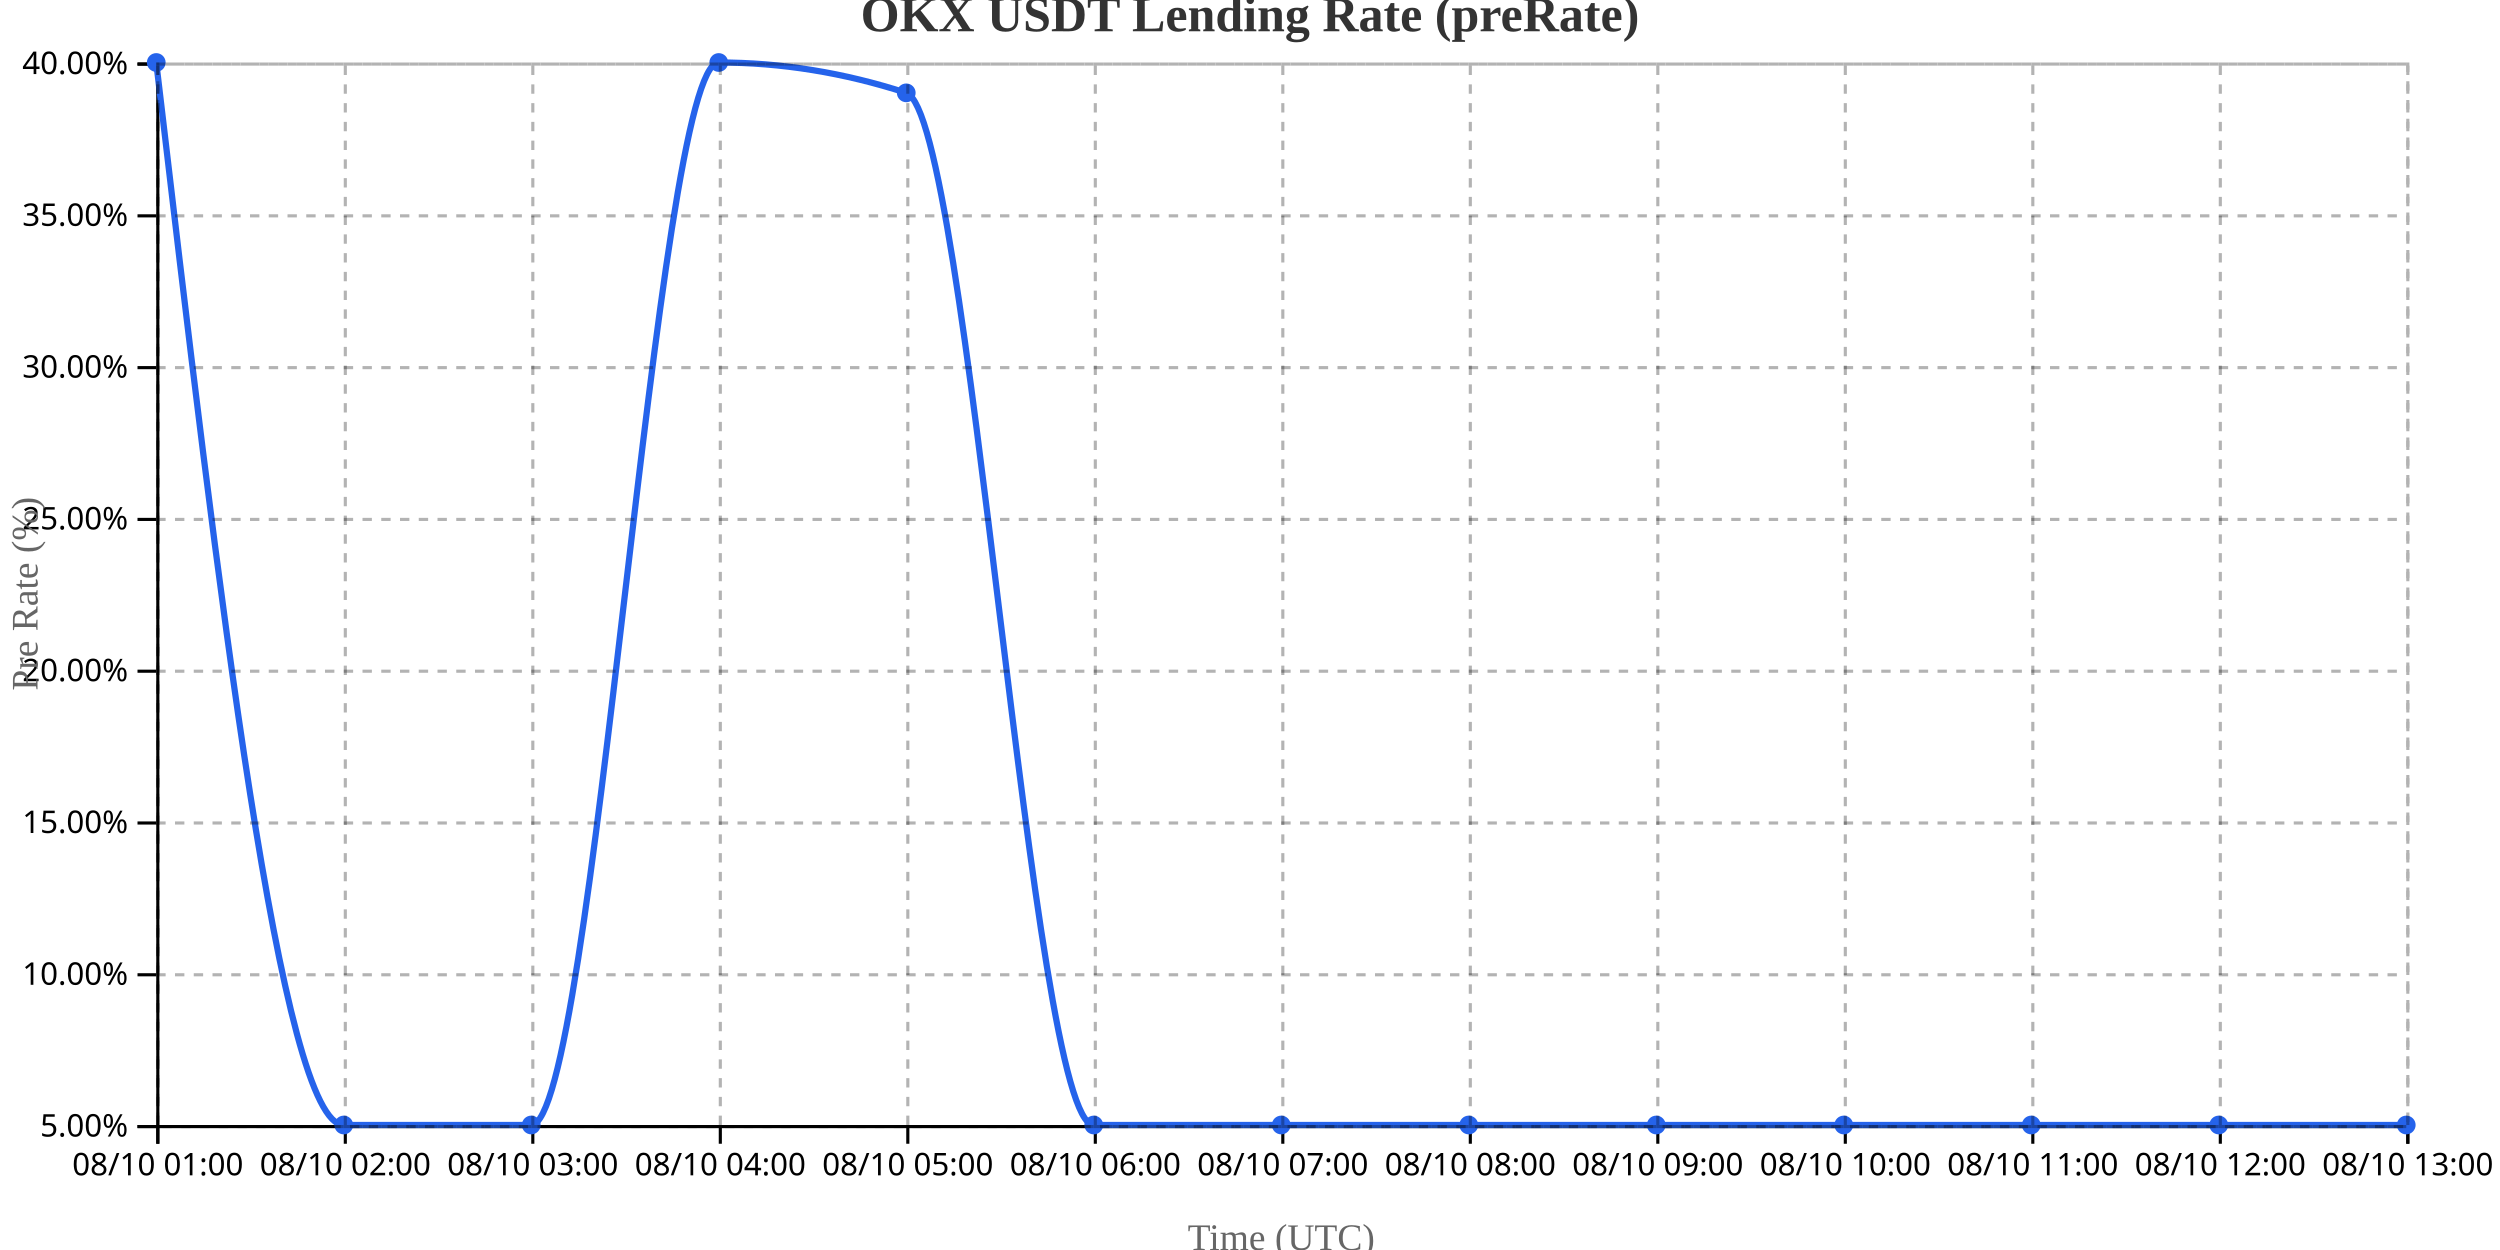
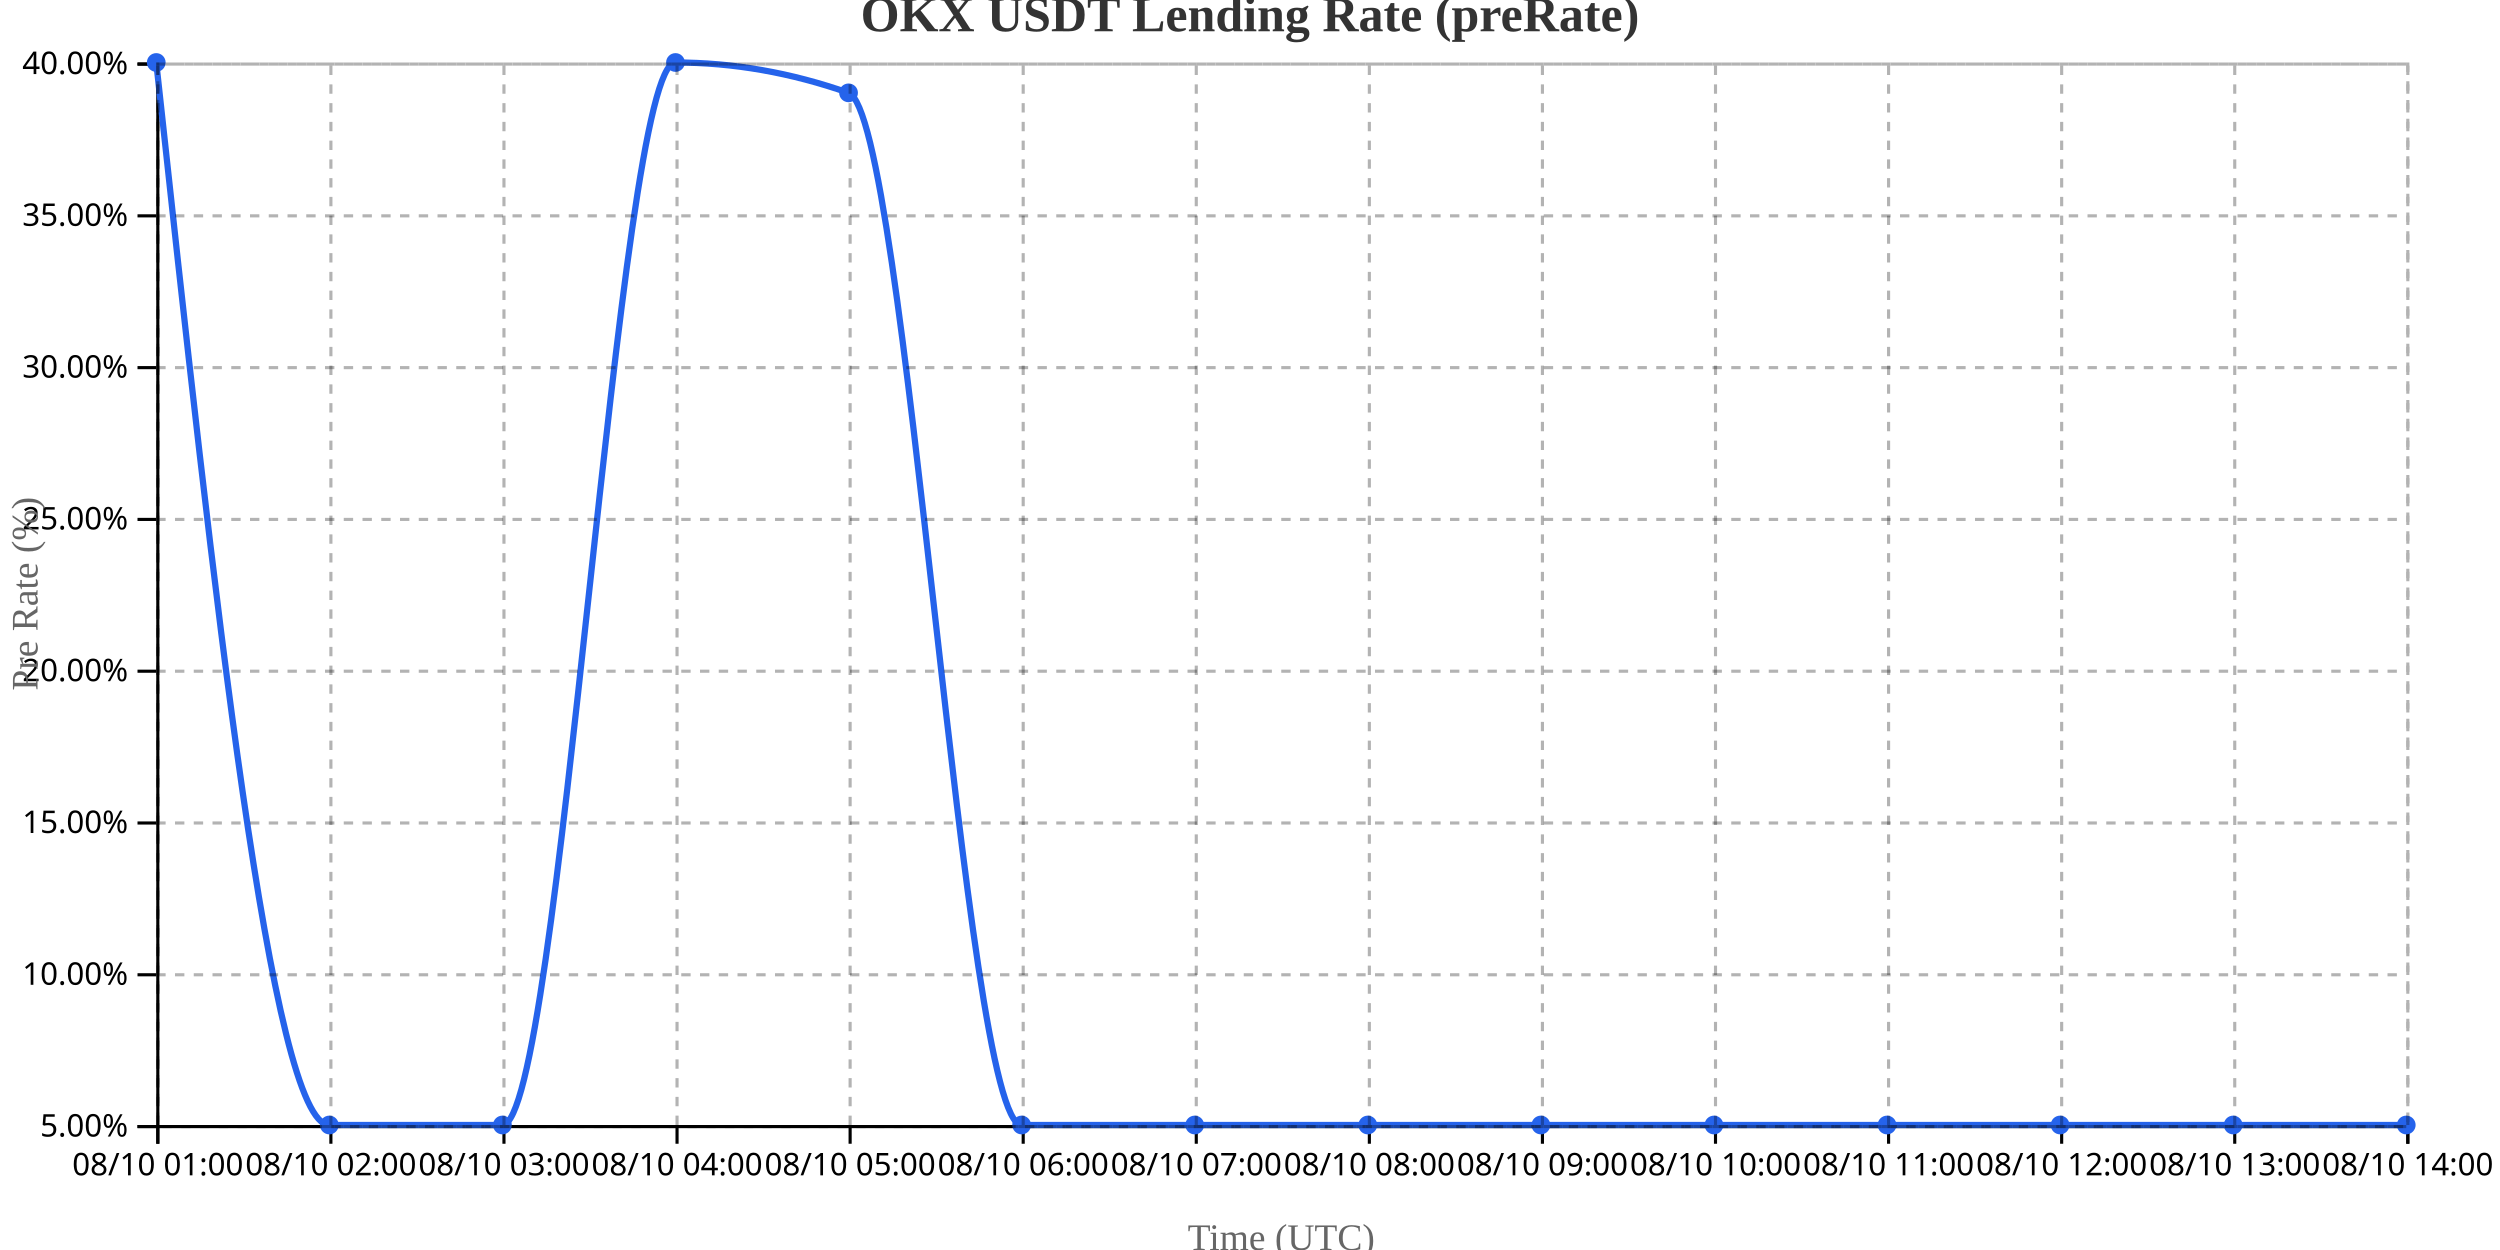
<svg xmlns="http://www.w3.org/2000/svg" width="800" height="400">
  <g transform="translate(50,20)">
    <g transform="translate(0,340)" fill="none" font-size="10" font-family="sans-serif" text-anchor="middle">
      <path class="domain" stroke="currentColor" d="M0.5,6V0.5H720.5V6" />
      <g class="tick" opacity="1" transform="translate(0.5,0)">
        <line stroke="currentColor" y2="6" />
        <text fill="currentColor" y="9" dy="0.71em">08/10 01:00</text>
      </g>
-       <g class="tick" opacity="1" transform="translate(60.5,0)">
+       <g class="tick" opacity="1" transform="translate(55.88462,0)">
        <line stroke="currentColor" y2="6" />
        <text fill="currentColor" y="9" dy="0.71em">08/10 02:00</text>
      </g>
-       <g class="tick" opacity="1" transform="translate(120.5,0)">
+       <g class="tick" opacity="1" transform="translate(111.2692,0)">
        <line stroke="currentColor" y2="6" />
        <text fill="currentColor" y="9" dy="0.71em">08/10 03:00</text>
      </g>
-       <g class="tick" opacity="1" transform="translate(180.5,0)">
+       <g class="tick" opacity="1" transform="translate(166.6538,0)">
        <line stroke="currentColor" y2="6" />
        <text fill="currentColor" y="9" dy="0.71em">08/10 04:00</text>
      </g>
-       <g class="tick" opacity="1" transform="translate(240.5,0)">
+       <g class="tick" opacity="1" transform="translate(222.0385,0)">
        <line stroke="currentColor" y2="6" />
        <text fill="currentColor" y="9" dy="0.71em">08/10 05:00</text>
      </g>
-       <g class="tick" opacity="1" transform="translate(300.5,0)">
+       <g class="tick" opacity="1" transform="translate(277.4231,0)">
        <line stroke="currentColor" y2="6" />
        <text fill="currentColor" y="9" dy="0.71em">08/10 06:00</text>
      </g>
-       <g class="tick" opacity="1" transform="translate(360.5,0)">
+       <g class="tick" opacity="1" transform="translate(332.8077,0)">
        <line stroke="currentColor" y2="6" />
        <text fill="currentColor" y="9" dy="0.71em">08/10 07:00</text>
      </g>
-       <g class="tick" opacity="1" transform="translate(420.5,0)">
+       <g class="tick" opacity="1" transform="translate(388.1923,0)">
        <line stroke="currentColor" y2="6" />
        <text fill="currentColor" y="9" dy="0.71em">08/10 08:00</text>
      </g>
-       <g class="tick" opacity="1" transform="translate(480.5,0)">
+       <g class="tick" opacity="1" transform="translate(443.5769,0)">
        <line stroke="currentColor" y2="6" />
        <text fill="currentColor" y="9" dy="0.71em">08/10 09:00</text>
      </g>
-       <g class="tick" opacity="1" transform="translate(540.5,0)">
+       <g class="tick" opacity="1" transform="translate(498.9615,0)">
        <line stroke="currentColor" y2="6" />
        <text fill="currentColor" y="9" dy="0.71em">08/10 10:00</text>
      </g>
-       <g class="tick" opacity="1" transform="translate(600.5,0)">
+       <g class="tick" opacity="1" transform="translate(554.3462,0)">
        <line stroke="currentColor" y2="6" />
        <text fill="currentColor" y="9" dy="0.71em">08/10 11:00</text>
      </g>
-       <g class="tick" opacity="1" transform="translate(660.5,0)">
+       <g class="tick" opacity="1" transform="translate(609.7308,0)">
        <line stroke="currentColor" y2="6" />
        <text fill="currentColor" y="9" dy="0.71em">08/10 12:00</text>
      </g>
+       <g class="tick" opacity="1" transform="translate(665.1154,0)">
+         <line stroke="currentColor" y2="6" />
+         <text fill="currentColor" y="9" dy="0.71em">08/10 13:00</text>
+       </g>
      <g class="tick" opacity="1" transform="translate(720.5,0)">
        <line stroke="currentColor" y2="6" />
-         <text fill="currentColor" y="9" dy="0.71em">08/10 13:00</text>
+         <text fill="currentColor" y="9" dy="0.71em">08/10 14:00</text>
      </g>
    </g>
    <g fill="none" font-size="10" font-family="sans-serif" text-anchor="end">
      <path class="domain" stroke="currentColor" d="M-6,340.5H0.5V0.5H-6" />
      <g class="tick" opacity="1" transform="translate(0,340.5)">
        <line stroke="currentColor" x2="-6" />
        <text fill="currentColor" x="-9" dy="0.32em">5.00%</text>
      </g>
      <g class="tick" opacity="1" transform="translate(0,291.9286)">
        <line stroke="currentColor" x2="-6" />
        <text fill="currentColor" x="-9" dy="0.32em">10.00%</text>
      </g>
      <g class="tick" opacity="1" transform="translate(0,243.3571)">
        <line stroke="currentColor" x2="-6" />
        <text fill="currentColor" x="-9" dy="0.32em">15.00%</text>
      </g>
      <g class="tick" opacity="1" transform="translate(0,194.7857)">
        <line stroke="currentColor" x2="-6" />
        <text fill="currentColor" x="-9" dy="0.32em">20.00%</text>
      </g>
      <g class="tick" opacity="1" transform="translate(0,146.2143)">
        <line stroke="currentColor" x2="-6" />
        <text fill="currentColor" x="-9" dy="0.32em">25.00%</text>
      </g>
      <g class="tick" opacity="1" transform="translate(0,97.64286)">
        <line stroke="currentColor" x2="-6" />
        <text fill="currentColor" x="-9" dy="0.32em">30.00%</text>
      </g>
      <g class="tick" opacity="1" transform="translate(0,49.07143)">
        <line stroke="currentColor" x2="-6" />
        <text fill="currentColor" x="-9" dy="0.32em">35.00%</text>
      </g>
      <g class="tick" opacity="1" transform="translate(0,0.5)">
        <line stroke="currentColor" x2="-6" />
        <text fill="currentColor" x="-9" dy="0.32em">40.00%</text>
      </g>
    </g>
    <text transform="rotate(-90)" y="-50" x="-170" dy="1em" style="text-anchor: middle; font-size: 12px; fill: #666;">Pre Rate (%)</text>
    <text transform="translate(360, 380)" style="text-anchor: middle; font-size: 12px; fill: #666;">Time (UTC)</text>
-     <path fill="none" stroke="#2563eb" stroke-width="2" d="M0,0C20,170,40,340,60,340C80,340,100,340,120,340C140,340,160,0,180,0C200,0,220,3.238,240,9.714C260,16.19,280,340,300,340C320,340,340,340,360,340C380,340,400,340,420,340C440,340,460,340,480,340C500,340,520,340,540,340C560,340,580,340,600,340C620,340,640,340,660,340C680,340,700,340,720,340" />
+     <path fill="none" stroke="#2563eb" stroke-width="2" d="M0,0C18.462,170,36.923,340,55.385,340C73.846,340,92.308,340,110.769,340C129.231,340,147.692,0,166.154,0C184.615,0,203.077,3.238,221.538,9.714C240,16.19,258.462,340,276.923,340C295.385,340,313.846,340,332.308,340C350.769,340,369.231,340,387.692,340C406.154,340,424.615,340,443.077,340C461.538,340,480,340,498.462,340C516.923,340,535.385,340,553.846,340C572.308,340,590.769,340,609.231,340C627.692,340,646.154,340,664.615,340C683.077,340,701.538,340,720,340" />
    <circle class="dot" cx="0" cy="0" r="3" fill="#2563eb" />
-     <circle class="dot" cx="60" cy="340" r="3" fill="#2563eb" />
-     <circle class="dot" cx="120" cy="340" r="3" fill="#2563eb" />
-     <circle class="dot" cx="180" cy="0" r="3" fill="#2563eb" />
-     <circle class="dot" cx="240" cy="9.714" r="3" fill="#2563eb" />
-     <circle class="dot" cx="300" cy="340" r="3" fill="#2563eb" />
-     <circle class="dot" cx="360" cy="340" r="3" fill="#2563eb" />
-     <circle class="dot" cx="420" cy="340" r="3" fill="#2563eb" />
-     <circle class="dot" cx="480" cy="340" r="3" fill="#2563eb" />
-     <circle class="dot" cx="540" cy="340" r="3" fill="#2563eb" />
-     <circle class="dot" cx="600" cy="340" r="3" fill="#2563eb" />
-     <circle class="dot" cx="660" cy="340" r="3" fill="#2563eb" />
+     <circle class="dot" cx="55.385" cy="340" r="3" fill="#2563eb" />
+     <circle class="dot" cx="110.769" cy="340" r="3" fill="#2563eb" />
+     <circle class="dot" cx="166.154" cy="0" r="3" fill="#2563eb" />
+     <circle class="dot" cx="221.538" cy="9.714" r="3" fill="#2563eb" />
+     <circle class="dot" cx="276.923" cy="340" r="3" fill="#2563eb" />
+     <circle class="dot" cx="332.308" cy="340" r="3" fill="#2563eb" />
+     <circle class="dot" cx="387.692" cy="340" r="3" fill="#2563eb" />
+     <circle class="dot" cx="443.077" cy="340" r="3" fill="#2563eb" />
+     <circle class="dot" cx="498.462" cy="340" r="3" fill="#2563eb" />
+     <circle class="dot" cx="553.846" cy="340" r="3" fill="#2563eb" />
+     <circle class="dot" cx="609.231" cy="340" r="3" fill="#2563eb" />
+     <circle class="dot" cx="664.615" cy="340" r="3" fill="#2563eb" />
    <circle class="dot" cx="720" cy="340" r="3" fill="#2563eb" />
    <g class="grid" transform="translate(0,340)" fill="none" font-size="10" font-family="sans-serif" text-anchor="middle" style="stroke-dasharray: 3,3; opacity: 0.3;">
      <path class="domain" stroke="currentColor" d="M0.5,-340V0.5H720.5V-340" />
      <g class="tick" opacity="1" transform="translate(0.5,0)">
        <line stroke="currentColor" y2="-340" />
        <text fill="currentColor" y="3" dy="0.71em" />
      </g>
-       <g class="tick" opacity="1" transform="translate(60.5,0)">
-         <line stroke="currentColor" y2="-340" />
-         <text fill="currentColor" y="3" dy="0.71em" />
-       </g>
-       <g class="tick" opacity="1" transform="translate(120.5,0)">
-         <line stroke="currentColor" y2="-340" />
-         <text fill="currentColor" y="3" dy="0.71em" />
-       </g>
-       <g class="tick" opacity="1" transform="translate(180.5,0)">
-         <line stroke="currentColor" y2="-340" />
-         <text fill="currentColor" y="3" dy="0.71em" />
-       </g>
-       <g class="tick" opacity="1" transform="translate(240.5,0)">
-         <line stroke="currentColor" y2="-340" />
-         <text fill="currentColor" y="3" dy="0.71em" />
-       </g>
-       <g class="tick" opacity="1" transform="translate(300.5,0)">
-         <line stroke="currentColor" y2="-340" />
-         <text fill="currentColor" y="3" dy="0.71em" />
-       </g>
-       <g class="tick" opacity="1" transform="translate(360.5,0)">
-         <line stroke="currentColor" y2="-340" />
-         <text fill="currentColor" y="3" dy="0.71em" />
-       </g>
-       <g class="tick" opacity="1" transform="translate(420.5,0)">
-         <line stroke="currentColor" y2="-340" />
-         <text fill="currentColor" y="3" dy="0.71em" />
-       </g>
-       <g class="tick" opacity="1" transform="translate(480.5,0)">
-         <line stroke="currentColor" y2="-340" />
-         <text fill="currentColor" y="3" dy="0.71em" />
-       </g>
-       <g class="tick" opacity="1" transform="translate(540.5,0)">
-         <line stroke="currentColor" y2="-340" />
-         <text fill="currentColor" y="3" dy="0.71em" />
-       </g>
-       <g class="tick" opacity="1" transform="translate(600.5,0)">
-         <line stroke="currentColor" y2="-340" />
-         <text fill="currentColor" y="3" dy="0.71em" />
-       </g>
-       <g class="tick" opacity="1" transform="translate(660.5,0)">
+       <g class="tick" opacity="1" transform="translate(55.88462,0)">
+         <line stroke="currentColor" y2="-340" />
+         <text fill="currentColor" y="3" dy="0.71em" />
+       </g>
+       <g class="tick" opacity="1" transform="translate(111.2692,0)">
+         <line stroke="currentColor" y2="-340" />
+         <text fill="currentColor" y="3" dy="0.71em" />
+       </g>
+       <g class="tick" opacity="1" transform="translate(166.6538,0)">
+         <line stroke="currentColor" y2="-340" />
+         <text fill="currentColor" y="3" dy="0.71em" />
+       </g>
+       <g class="tick" opacity="1" transform="translate(222.0385,0)">
+         <line stroke="currentColor" y2="-340" />
+         <text fill="currentColor" y="3" dy="0.71em" />
+       </g>
+       <g class="tick" opacity="1" transform="translate(277.4231,0)">
+         <line stroke="currentColor" y2="-340" />
+         <text fill="currentColor" y="3" dy="0.71em" />
+       </g>
+       <g class="tick" opacity="1" transform="translate(332.8077,0)">
+         <line stroke="currentColor" y2="-340" />
+         <text fill="currentColor" y="3" dy="0.71em" />
+       </g>
+       <g class="tick" opacity="1" transform="translate(388.1923,0)">
+         <line stroke="currentColor" y2="-340" />
+         <text fill="currentColor" y="3" dy="0.71em" />
+       </g>
+       <g class="tick" opacity="1" transform="translate(443.5769,0)">
+         <line stroke="currentColor" y2="-340" />
+         <text fill="currentColor" y="3" dy="0.71em" />
+       </g>
+       <g class="tick" opacity="1" transform="translate(498.9615,0)">
+         <line stroke="currentColor" y2="-340" />
+         <text fill="currentColor" y="3" dy="0.71em" />
+       </g>
+       <g class="tick" opacity="1" transform="translate(554.3462,0)">
+         <line stroke="currentColor" y2="-340" />
+         <text fill="currentColor" y="3" dy="0.71em" />
+       </g>
+       <g class="tick" opacity="1" transform="translate(609.7308,0)">
+         <line stroke="currentColor" y2="-340" />
+         <text fill="currentColor" y="3" dy="0.71em" />
+       </g>
+       <g class="tick" opacity="1" transform="translate(665.1154,0)">
        <line stroke="currentColor" y2="-340" />
        <text fill="currentColor" y="3" dy="0.71em" />
      </g>
      <g class="tick" opacity="1" transform="translate(720.5,0)">
        <line stroke="currentColor" y2="-340" />
        <text fill="currentColor" y="3" dy="0.71em" />
      </g>
    </g>
    <g class="grid" fill="none" font-size="10" font-family="sans-serif" text-anchor="end" style="stroke-dasharray: 3,3; opacity: 0.3;">
      <path class="domain" stroke="currentColor" d="M720,340.5H0.5V0.5H720" />
      <g class="tick" opacity="1" transform="translate(0,340.5)">
        <line stroke="currentColor" x2="720" />
        <text fill="currentColor" x="-3" dy="0.32em" />
      </g>
      <g class="tick" opacity="1" transform="translate(0,291.9286)">
        <line stroke="currentColor" x2="720" />
        <text fill="currentColor" x="-3" dy="0.32em" />
      </g>
      <g class="tick" opacity="1" transform="translate(0,243.3571)">
        <line stroke="currentColor" x2="720" />
        <text fill="currentColor" x="-3" dy="0.32em" />
      </g>
      <g class="tick" opacity="1" transform="translate(0,194.7857)">
        <line stroke="currentColor" x2="720" />
        <text fill="currentColor" x="-3" dy="0.32em" />
      </g>
      <g class="tick" opacity="1" transform="translate(0,146.2143)">
        <line stroke="currentColor" x2="720" />
        <text fill="currentColor" x="-3" dy="0.32em" />
      </g>
      <g class="tick" opacity="1" transform="translate(0,97.64286)">
        <line stroke="currentColor" x2="720" />
        <text fill="currentColor" x="-3" dy="0.32em" />
      </g>
      <g class="tick" opacity="1" transform="translate(0,49.07143)">
        <line stroke="currentColor" x2="720" />
        <text fill="currentColor" x="-3" dy="0.32em" />
      </g>
      <g class="tick" opacity="1" transform="translate(0,0.5)">
        <line stroke="currentColor" x2="720" />
        <text fill="currentColor" x="-3" dy="0.32em" />
      </g>
    </g>
  </g>
  <text x="400" y="10" text-anchor="middle" style="font-size: 16px; font-weight: bold; fill: #333;">OKX USDT Lending Rate (preRate)</text>
</svg>
